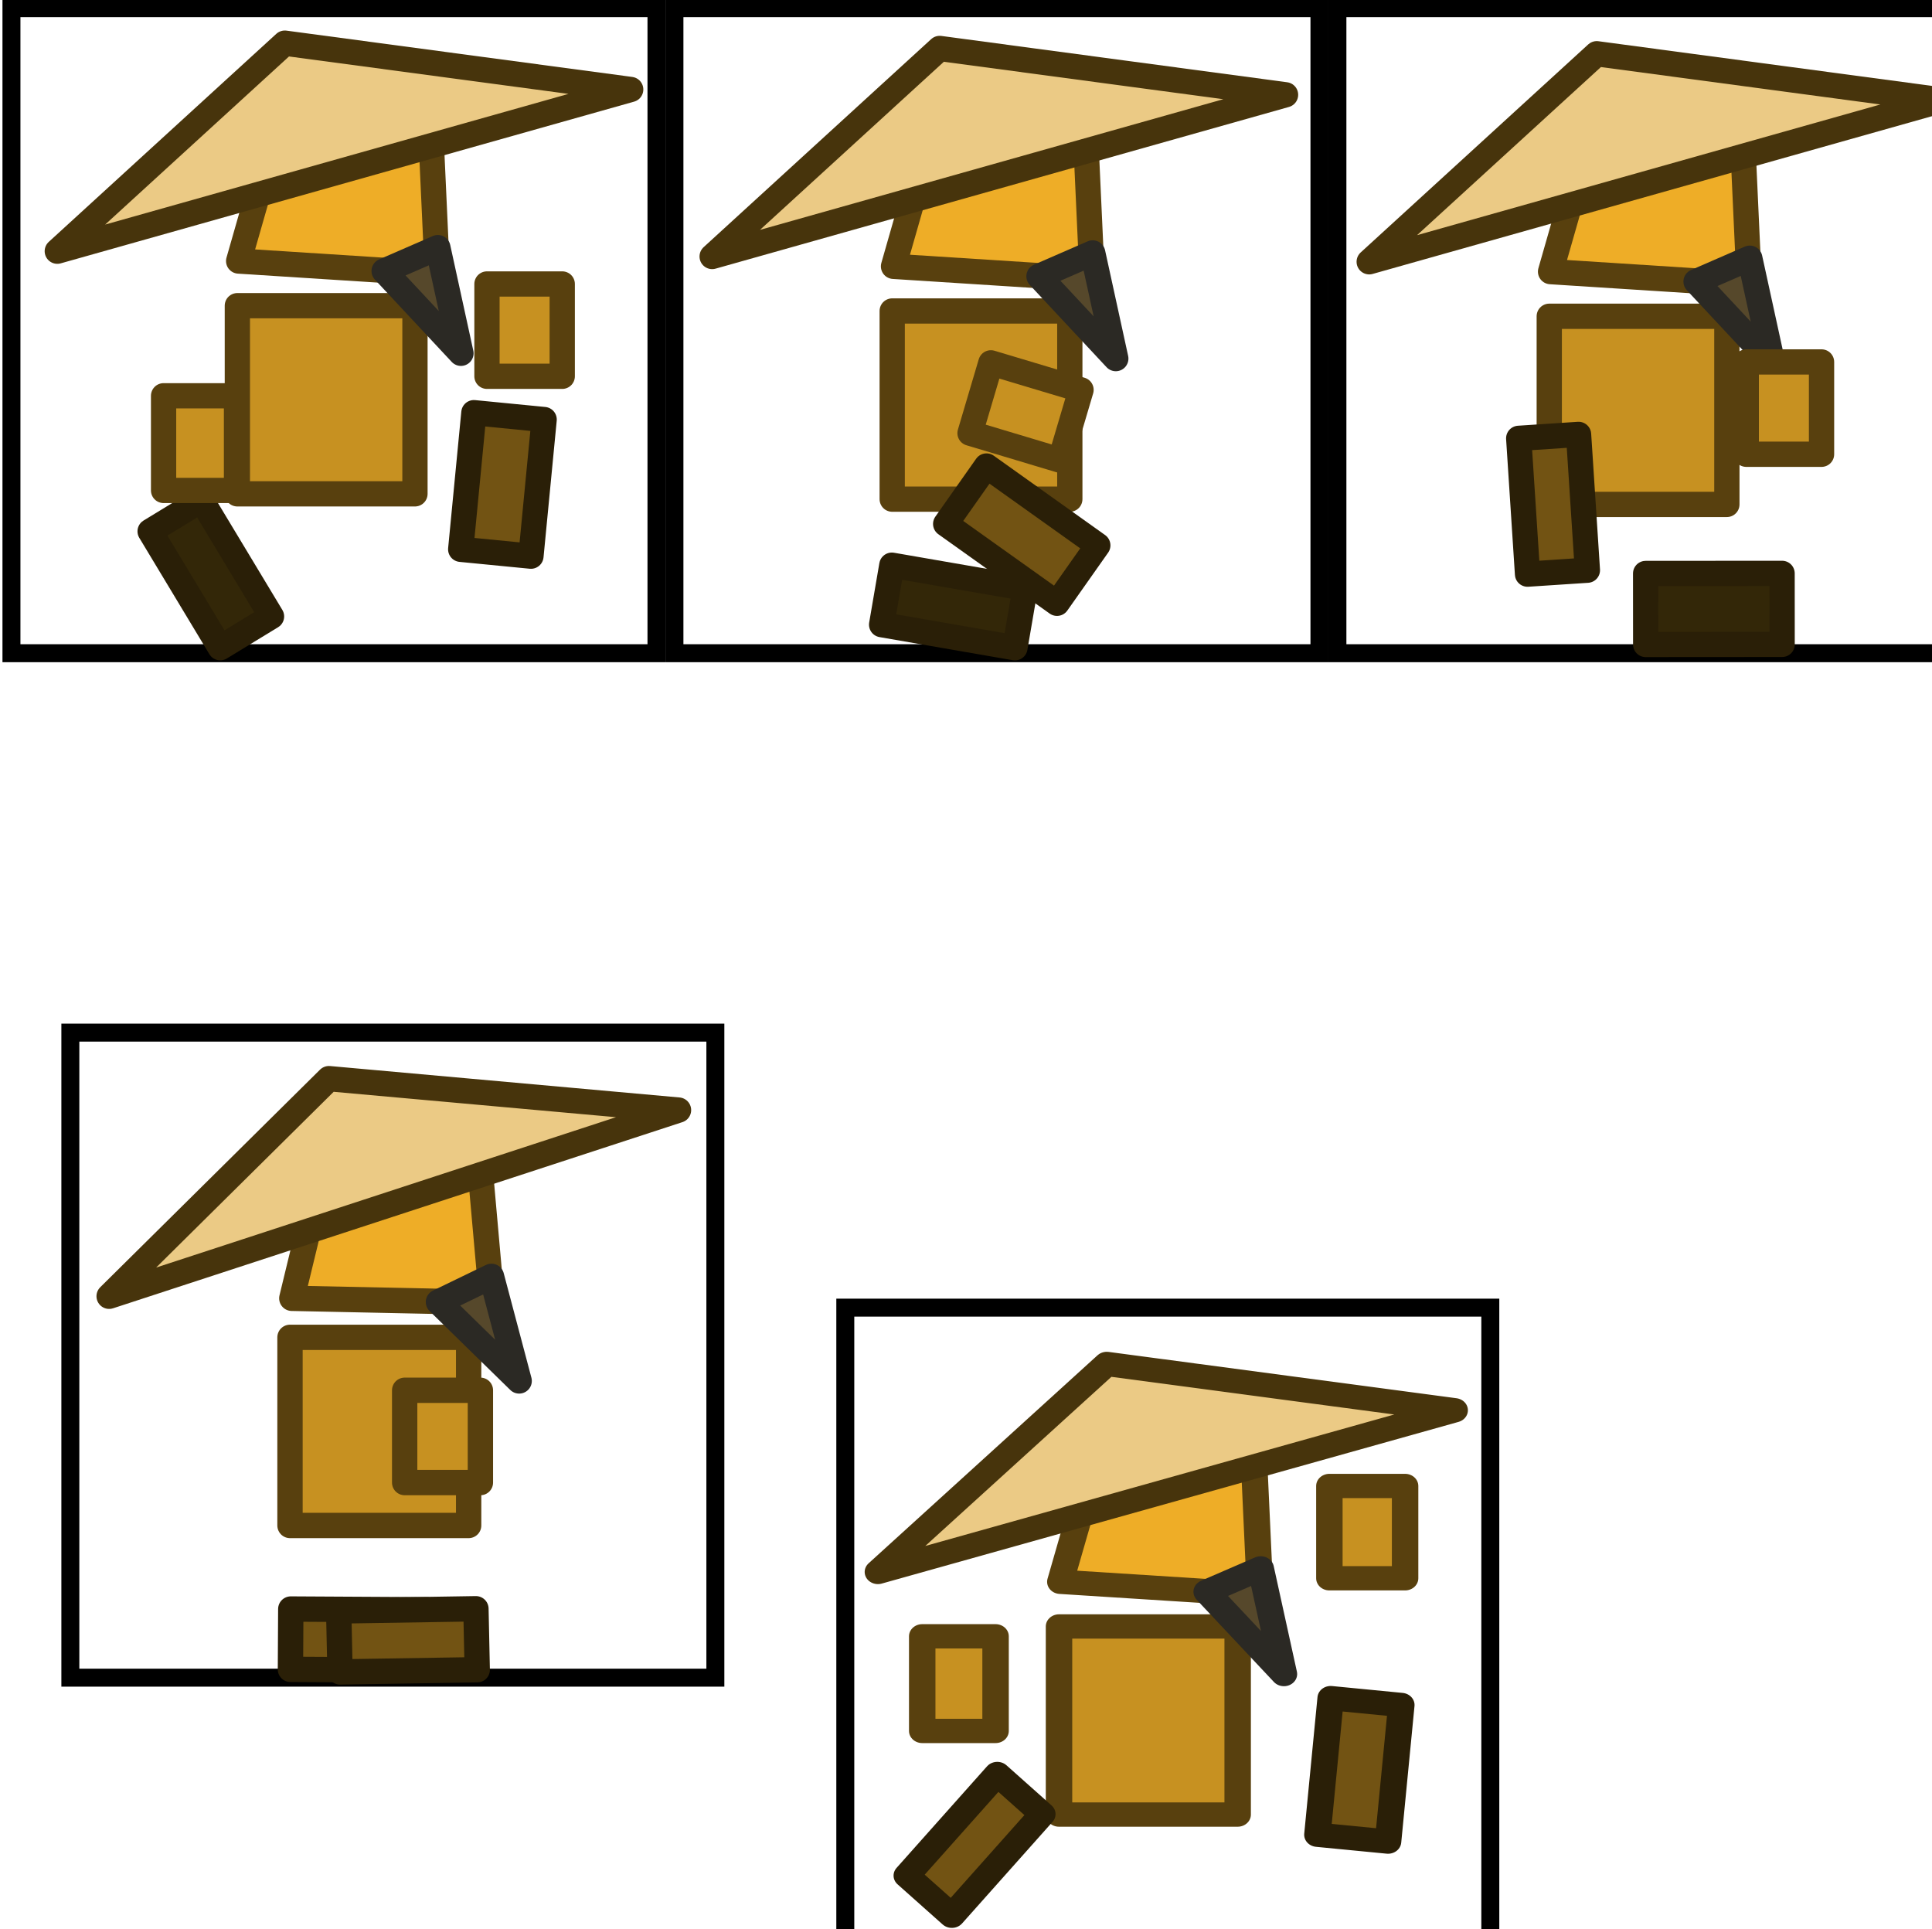
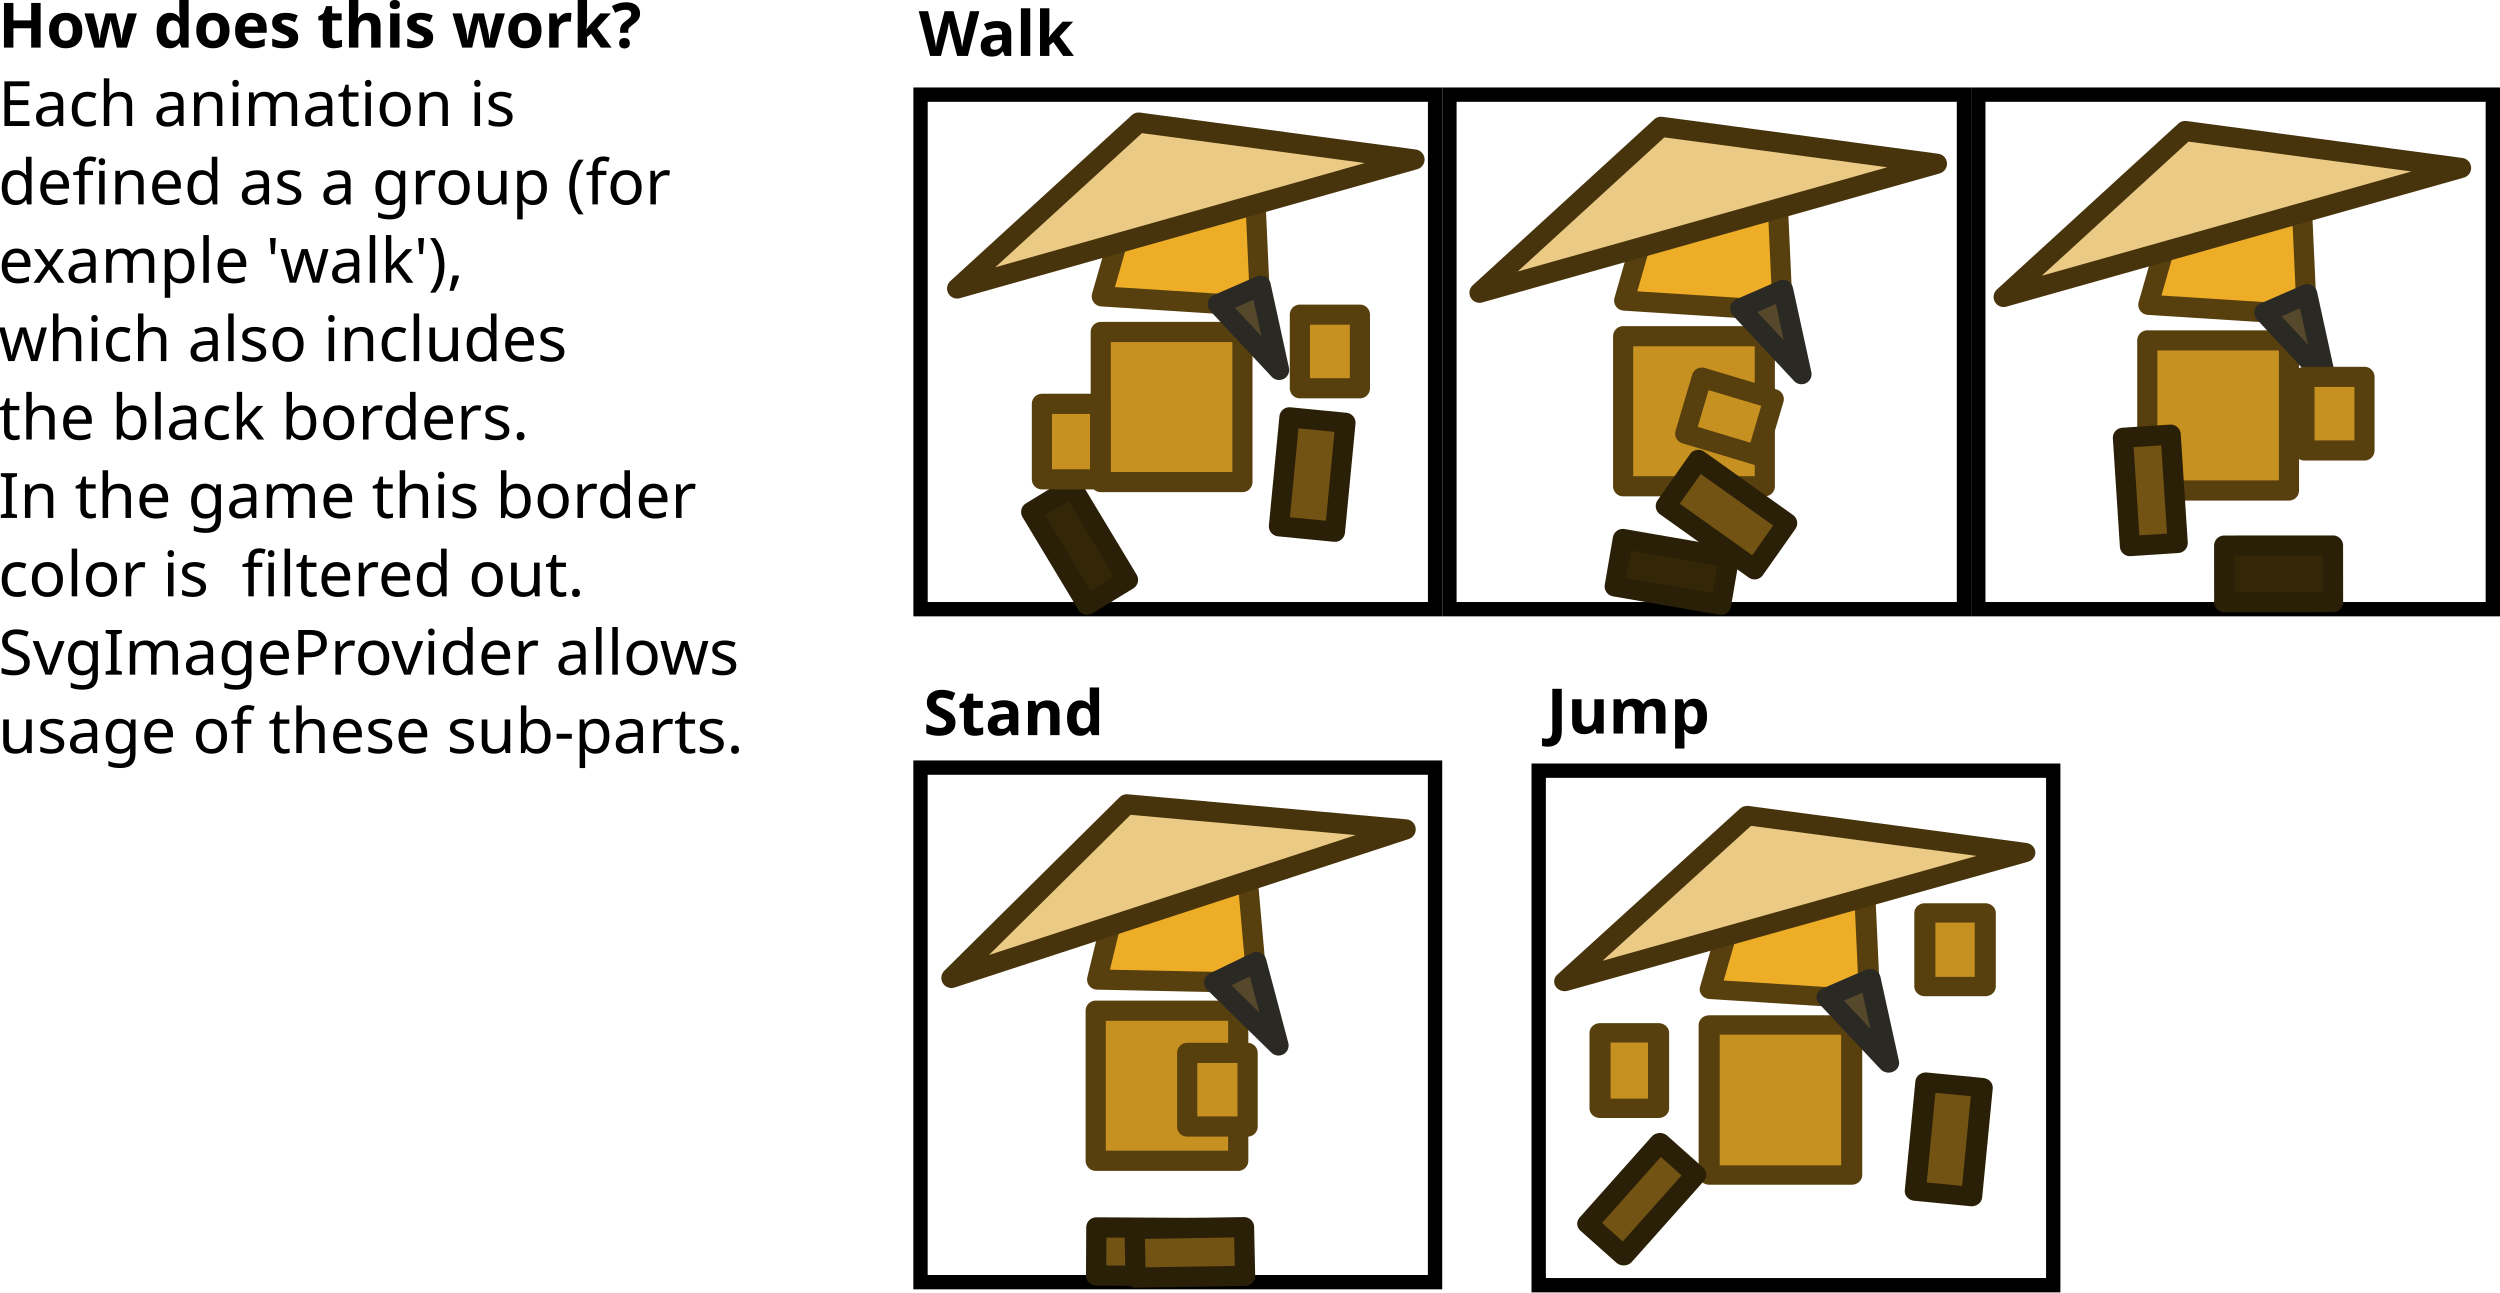
- <svg xmlns="http://www.w3.org/2000/svg" id="svg975" version="1.1" viewBox="0 0 260.125 259.686" height="259.686mm" width="260.125mm">
+ <svg xmlns="http://www.w3.org/2000/svg" id="svg975" version="1.1" viewBox="0 0 421.954 218.128" height="218.128mm" width="421.954mm">
  <defs id="defs969" />
-   <g style="display:inline" transform="translate(200.6869,-93.99832)" id="layer1">
-     <g transform="matrix(1.416886,0,0,1.416886,713.8244,13.20259)" id="walk">
+   <g style="display:inline" transform="translate(346.5783,-103.4649)" id="layer1">
+     <g transform="matrix(1.416886,0,0,1.416886,721.7619,37.54427)" id="walk">
      <rect style="display:inline;fill:none;fill-opacity:1;stroke:#000000;stroke-width:1.707;stroke-miterlimit:4;stroke-dasharray:none;stroke-dashoffset:0;stroke-opacity:1" id="rect2964" width="61.293" height="61.293" x="-644.349" y="57.799" />
      <rect y="57.799" x="-581.349" height="61.293" width="61.293" id="rect2970" style="display:inline;fill:none;fill-opacity:1;stroke:#000000;stroke-width:1.707;stroke-miterlimit:4;stroke-dasharray:none;stroke-dashoffset:0;stroke-opacity:1" />
      <rect style="display:inline;fill:none;fill-opacity:1;stroke:#000000;stroke-width:1.707;stroke-miterlimit:4;stroke-dasharray:none;stroke-dashoffset:0;stroke-opacity:1" id="rect2972" width="61.293" height="61.293" x="-518.349" y="57.799" />
      <g id="g3133">
        <path style="display:inline;fill:#eead27;stroke:#58400e;stroke-width:2.401;stroke-linejoin:round" id="path1543-9" d="m -541.654,83.539 -0.601,-13.121 -15.187,1.123 -3.089,10.79 z" />
        <path style="display:inline;fill:#ebca85;fill-opacity:1;stroke:#47340c;stroke-width:2.401;stroke-linejoin:round;stroke-opacity:1" id="path1545-6" d="m -523.278,66.03 -54.487,15.366 21.622,-19.768 z" />
        <path style="display:inline;fill:#c79121;stroke:#58400e;stroke-width:2.401;stroke-linejoin:round" id="path1547-2" d="m -560.655,86.574 h 16.877 v 17.878 h -16.877 z" />
        <path style="display:inline;fill:#332708;fill-opacity:1;stroke:#2a1f07;stroke-width:2.401;stroke-linejoin:round" id="path1551-5" d="m -560.691,110.728 12.666,2.195 -0.968,5.651 -12.667,-2.196 z" />
        <path style="display:inline;fill:#725313;stroke:#2a1f07;stroke-width:2.401;stroke-linejoin:round" id="path1553-4" d="m -551.698,101.304 10.58,7.54 -3.877,5.504 -10.579,-7.54 z" />
        <path style="display:inline;fill:#56482b;stroke:#2b2924;stroke-width:2.401;stroke-linejoin:round" id="path1555-4" d="m -541.601,81.056 -5.106,2.222 7.299,7.819 z" />
        <path style="display:inline;fill:#c79121;stroke:#58400e;stroke-width:2.401;stroke-linejoin:round" id="path1557-9" d="m -553.259,98.182 1.979,-6.681 8.568,2.569 -1.979,6.681 z" />
      </g>
      <g id="g3124">
        <path style="display:inline;fill:#eead27;stroke:#58400e;stroke-width:2.401;stroke-linejoin:round" id="path1366-1-8" d="m -603.882,83.035 -0.601,-13.121 -15.187,1.123 -3.089,10.79 z" />
        <path style="display:inline;fill:#ebca85;fill-opacity:1;stroke:#47340c;stroke-width:2.401;stroke-linejoin:round;stroke-opacity:1" id="path1368-5-0" d="m -585.506,65.526 -54.487,15.366 21.622,-19.768 z" />
        <path style="display:inline;fill:#c79121;stroke:#58400e;stroke-width:2.401;stroke-linejoin:round" id="path1370-9-4" d="m -622.883,86.07 h 16.877 v 17.878 h -16.877 z" />
        <path style="display:inline;fill:#c79121;stroke:#58400e;stroke-width:2.401;stroke-linejoin:round" id="path1374-4-2" d="m -599.163,84.008 h 7.153 v 8.77 h -7.153 z" />
        <path style="display:inline;fill:#332708;fill-opacity:1;stroke:#2a1f07;stroke-width:2.401;stroke-linejoin:round" id="path1376-8-9" d="m -626.297,104.54 6.661,11.058 -4.875,2.972 -6.661,-11.059 z" />
        <path style="display:inline;fill:#725313;stroke:#2a1f07;stroke-width:2.401;stroke-linejoin:round" id="path1378-1-6" d="m -601.658,109.219 1.253,-12.982 6.674,0.653 -1.253,12.981 z" />
        <path style="display:inline;fill:#56482b;stroke:#2b2924;stroke-width:2.401;stroke-linejoin:round" id="path1380-0-1" d="m -603.829,80.552 -5.106,2.222 7.299,7.819 z" />
        <path style="display:inline;fill:#c79121;stroke:#58400e;stroke-width:2.401;stroke-linejoin:round" id="path1372-8-0" d="m -629.893,94.631 h 6.93 v 8.994 h -6.93 z" />
      </g>
      <g id="g3142">
        <path d="m -479.217,84.041 -0.601,-13.121 -15.187,1.123 -3.09,10.79 z" id="path1366-1-7-4" style="display:inline;fill:#eead27;stroke:#58400e;stroke-width:2.401;stroke-linejoin:round" />
        <path d="m -460.841,66.532 -54.487,15.366 21.622,-19.768 z" id="path1368-5-6-9" style="display:inline;fill:#ebca85;fill-opacity:1;stroke:#47340c;stroke-width:2.401;stroke-linejoin:round;stroke-opacity:1" />
        <path d="m -498.218,87.076 h 16.877 v 17.878 h -16.877 z" id="path1370-9-3-1" style="display:inline;fill:#c79121;stroke:#58400e;stroke-width:2.401;stroke-linejoin:round" />
        <path d="m -495.434,98.301 0.839,12.903 -5.688,0.374 -0.838,-12.903 z" id="path1376-8-7-0" style="display:inline;fill:#725313;stroke:#2a1f07;stroke-width:2.401;stroke-linejoin:round" />
        <path d="m -489.06,111.516 12.966,-0.009 0.004,6.746 -12.965,0.009 z" id="path1378-1-5-7" style="display:inline;fill:#332708;fill-opacity:1;stroke:#2a1f07;stroke-width:2.401;stroke-linejoin:round" />
        <path d="m -479.163,81.559 -5.106,2.222 7.299,7.819 z" id="path1380-0-9-5" style="display:inline;fill:#56482b;stroke:#2b2924;stroke-width:2.401;stroke-linejoin:round" />
        <path d="m -479.498,91.417 h 7.153 v 8.77 h -7.153 z" id="path1374-4-1-8" style="display:inline;fill:#c79121;stroke:#58400e;stroke-width:2.401;stroke-linejoin:round" />
      </g>
    </g>
    <g transform="matrix(1.416886,0,0,1.416886,829.538,-196.2481)" id="stand">
      <rect y="302.969" x="-720.42" height="61.293" width="61.293" id="rect2964-9" style="display:inline;fill:none;fill-opacity:1;stroke:#000000;stroke-width:1.707;stroke-miterlimit:4;stroke-dasharray:none;stroke-dashoffset:0;stroke-opacity:1" />
      <g id="g3188">
        <path d="m -680.352,328.61 -1.164,-13.082 -15.215,1.774 -2.644,10.912 z" id="path2459-2" style="display:inline;fill:#eead27;stroke:#58400e;stroke-width:2.408;stroke-linejoin:round" />
        <path d="m -662.631,310.33 -54.103,17.689 20.887,-20.676 z" id="path2461-2" style="display:inline;fill:#ebca85;fill-opacity:1;stroke:#47340c;stroke-width:2.408;stroke-linejoin:round;stroke-opacity:1" />
        <path d="m -699.548,331.924 h 16.976 v 17.876 h -16.976 z" id="path2463-0" style="display:inline;fill:#c79121;stroke:#58400e;stroke-width:2.408;stroke-linejoin:round" />
        <path d="m -688.651,336.954 h 7.196 v 8.769 h -7.196 z" id="path2465-5" style="display:inline;fill:#c79121;stroke:#58400e;stroke-width:2.408;stroke-linejoin:round" />
        <path d="m -699.473,357.74 12.929,0.072 -0.032,5.734 -12.929,-0.073 z" id="path2467-5" style="display:inline;fill:#725313;stroke:#2a1f07;stroke-width:2.408;stroke-linejoin:round" />
        <path d="m -694.92,357.922 13.04,-0.208 0.124,5.794 -13.039,0.208 z" id="path2469-2" style="display:inline;fill:#725313;stroke:#2a1f07;stroke-width:2.408;stroke-linejoin:round" />
        <path d="m -680.405,326.128 -5.036,2.439 7.669,7.498 z" id="path2471-9" style="display:inline;fill:#56482b;stroke:#2b2924;stroke-width:2.408;stroke-linejoin:round" />
      </g>
    </g>
-     <g transform="matrix(1.416886,0,0,1.416886,904.1182,-5.830837)" id="jump">
+     <g transform="matrix(1.416886,0,0,1.416886,904.1182,-42.34336)" id="jump">
      <g transform="matrix(0.3146073,0,0,0.2889515,-351.3191,242.1199)" id="jumper">
        <path d="m -981.146,-69.737 -1.92,-45.406 -48.559,3.885 -9.878,37.339 z" id="path1366-1-4-2" style="display:inline;opacity:1;fill:#eead27;stroke:#58400e;stroke-width:7.988;stroke-linejoin:round" />
        <path d="m -922.391,-130.326 -174.214,53.171 69.134,-68.406 z" id="path1368-5-9-8" style="display:inline;opacity:1;fill:#ebca85;fill-opacity:1;stroke:#47340c;stroke-width:7.988;stroke-linejoin:round;stroke-opacity:1" />
        <path d="m -1041.9,-59.235 h 53.961 V 2.629 h -53.961 z" id="path1370-9-2-3" style="display:inline;opacity:1;fill:#c79121;stroke:#58400e;stroke-width:7.988;stroke-linejoin:round" />
        <path d="m -960.239,-105.429 h 22.872 v 30.349 h -22.872 z" id="path1374-4-5-8" style="display:inline;opacity:1;fill:#c79121;stroke:#58400e;stroke-width:7.988;stroke-linejoin:round" />
        <path d="m -1046.94,2.484 -27.329,33.415 -13.611,-13.197 27.333,-33.415 z" id="path1376-8-74-0" style="display:inline;opacity:1;fill:#725313;stroke:#2a1f07;stroke-width:7.988;stroke-linejoin:round" />
        <path d="m -963.855,9.259 4.007,-44.925 21.34,2.26 -4.008,44.921 z" id="path1378-1-9-4" style="display:inline;opacity:1;fill:#725313;stroke:#2a1f07;stroke-width:7.988;stroke-linejoin:round" />
        <path d="m -980.977,-78.329 -16.325,7.69 23.338,27.059 z" id="path1380-0-94-0" style="display:inline;opacity:1;fill:#56482b;stroke:#2b2924;stroke-width:7.988;stroke-linejoin:round" />
        <path d="m -1083.218,-55.999 h 22.156 v 31.124 h -22.156 z" id="path1372-8-5-9" style="display:inline;opacity:1;fill:#c79121;stroke:#58400e;stroke-width:7.988;stroke-linejoin:round" />
      </g>
      <rect y="194.71" x="-699.417" height="61.293" width="61.293" id="rect2964-9-0" style="display:inline;fill:none;fill-opacity:1;stroke:#000000;stroke-width:1.707;stroke-miterlimit:4;stroke-dasharray:none;stroke-dashoffset:0;stroke-opacity:1" />
    </g>
+     <text xml:space="preserve" style="font-style:normal;font-weight:normal;font-size:10.583px;line-height:1.25;font-family:sans-serif;letter-spacing:0px;word-spacing:0px;fill:#000000;fill-opacity:1;stroke:none;stroke-width:0.265" x="-191.511" y="112.906" id="text872">
+       <tspan id="tspan870" x="-191.511" y="112.906" style="font-style:normal;font-variant:normal;font-weight:bold;font-stretch:normal;font-size:10.583px;font-family:sans-serif;-inkscape-font-specification:'sans-serif, Bold';font-variant-ligatures:normal;font-variant-caps:normal;font-variant-numeric:normal;font-feature-settings:normal;text-align:start;writing-mode:lr-tb;text-anchor:start;stroke-width:0.265">Walk</tspan>
+     </text>
+     <text xml:space="preserve" style="font-style:normal;font-weight:normal;font-size:10.583px;line-height:1.25;font-family:sans-serif;letter-spacing:0px;word-spacing:0px;display:inline;fill:#000000;fill-opacity:1;stroke:none;stroke-width:0.265" x="-190.72" y="227.548" id="text872-7">
+       <tspan id="tspan870-2" x="-190.72" y="227.548" style="font-style:normal;font-variant:normal;font-weight:bold;font-stretch:normal;font-size:10.583px;font-family:sans-serif;-inkscape-font-specification:'sans-serif, Bold';font-variant-ligatures:normal;font-variant-caps:normal;font-variant-numeric:normal;font-feature-settings:normal;text-align:start;writing-mode:lr-tb;text-anchor:start;stroke-width:0.265">Stand</tspan>
+     </text>
+     <text xml:space="preserve" style="font-style:normal;font-weight:normal;font-size:10.583px;line-height:1.25;font-family:sans-serif;letter-spacing:0px;word-spacing:0px;display:inline;fill:#000000;fill-opacity:1;stroke:none;stroke-width:0.265" x="-85.529" y="227.273" id="text872-7-2">
+       <tspan id="tspan870-2-6" x="-85.529" y="227.273" style="font-style:normal;font-variant:normal;font-weight:bold;font-stretch:normal;font-size:10.583px;font-family:sans-serif;-inkscape-font-specification:'sans-serif, Bold';font-variant-ligatures:normal;font-variant-caps:normal;font-variant-numeric:normal;font-feature-settings:normal;text-align:start;writing-mode:lr-tb;text-anchor:start;stroke-width:0.265">Jump</tspan>
+     </text>
+     <text xml:space="preserve" style="font-style:normal;font-weight:normal;font-size:10.583px;line-height:1.25;font-family:sans-serif;letter-spacing:0px;word-spacing:0px;display:inline;fill:#000000;fill-opacity:1;stroke:none;stroke-width:0.265" x="-346.862" y="111.506" id="text872-1">
+       <tspan id="tspan870-0" x="-346.862" y="111.506" style="font-style:normal;font-variant:normal;font-weight:bold;font-stretch:normal;font-size:10.583px;font-family:sans-serif;-inkscape-font-specification:'sans-serif, Bold';font-variant-ligatures:normal;font-variant-caps:normal;font-variant-numeric:normal;font-feature-settings:normal;text-align:start;writing-mode:lr-tb;text-anchor:start;stroke-width:0.265">How does this work?</tspan>
+     </text>
+     <text id="text930" y="124.735" x="-346.862" style="font-style:normal;font-weight:normal;font-size:10.583px;line-height:1.25;font-family:sans-serif;letter-spacing:0px;word-spacing:0px;display:inline;fill:#000000;fill-opacity:1;stroke:none;stroke-width:0.265" xml:space="preserve">
+       <tspan style="font-style:normal;font-variant:normal;font-weight:normal;font-stretch:normal;font-size:10.583px;font-family:sans-serif;-inkscape-font-specification:'sans-serif, Normal';font-variant-ligatures:normal;font-variant-caps:normal;font-variant-numeric:normal;font-feature-settings:normal;text-align:start;writing-mode:lr-tb;text-anchor:start;stroke-width:0.265" y="124.735" x="-346.862" id="tspan928">Each animation is </tspan>
+       <tspan style="font-style:normal;font-variant:normal;font-weight:normal;font-stretch:normal;font-size:10.583px;font-family:sans-serif;-inkscape-font-specification:'sans-serif, Normal';font-variant-ligatures:normal;font-variant-caps:normal;font-variant-numeric:normal;font-feature-settings:normal;text-align:start;writing-mode:lr-tb;text-anchor:start;stroke-width:0.265" y="137.964" x="-346.862" id="tspan932">defined as a group (for</tspan>
+       <tspan style="font-style:normal;font-variant:normal;font-weight:normal;font-stretch:normal;font-size:10.583px;font-family:sans-serif;-inkscape-font-specification:'sans-serif, Normal';font-variant-ligatures:normal;font-variant-caps:normal;font-variant-numeric:normal;font-feature-settings:normal;text-align:start;writing-mode:lr-tb;text-anchor:start;stroke-width:0.265" y="151.193" x="-346.862" id="tspan942">example 'walk'), </tspan>
+       <tspan style="font-style:normal;font-variant:normal;font-weight:normal;font-stretch:normal;font-size:10.583px;font-family:sans-serif;-inkscape-font-specification:'sans-serif, Normal';font-variant-ligatures:normal;font-variant-caps:normal;font-variant-numeric:normal;font-feature-settings:normal;text-align:start;writing-mode:lr-tb;text-anchor:start;stroke-width:0.265" y="164.422" x="-346.862" id="tspan934">which also includes</tspan>
+       <tspan style="font-style:normal;font-variant:normal;font-weight:normal;font-stretch:normal;font-size:10.583px;font-family:sans-serif;-inkscape-font-specification:'sans-serif, Normal';font-variant-ligatures:normal;font-variant-caps:normal;font-variant-numeric:normal;font-feature-settings:normal;text-align:start;writing-mode:lr-tb;text-anchor:start;stroke-width:0.265" y="177.652" x="-346.862" id="tspan936">the black borders. </tspan>
+       <tspan style="font-style:normal;font-variant:normal;font-weight:normal;font-stretch:normal;font-size:10.583px;font-family:sans-serif;-inkscape-font-specification:'sans-serif, Normal';font-variant-ligatures:normal;font-variant-caps:normal;font-variant-numeric:normal;font-feature-settings:normal;text-align:start;writing-mode:lr-tb;text-anchor:start;stroke-width:0.265" y="190.881" x="-346.862" id="tspan938">In the game this border</tspan>
+       <tspan style="font-style:normal;font-variant:normal;font-weight:normal;font-stretch:normal;font-size:10.583px;font-family:sans-serif;-inkscape-font-specification:'sans-serif, Normal';font-variant-ligatures:normal;font-variant-caps:normal;font-variant-numeric:normal;font-feature-settings:normal;text-align:start;writing-mode:lr-tb;text-anchor:start;stroke-width:0.265" y="204.11" x="-346.862" id="tspan944">color is  filtered out. </tspan>
+       <tspan style="font-style:normal;font-variant:normal;font-weight:normal;font-stretch:normal;font-size:10.583px;font-family:sans-serif;-inkscape-font-specification:'sans-serif, Normal';font-variant-ligatures:normal;font-variant-caps:normal;font-variant-numeric:normal;font-feature-settings:normal;text-align:start;writing-mode:lr-tb;text-anchor:start;stroke-width:0.265" y="217.339" x="-346.862" id="tspan948">SvgImageProvider allows</tspan>
+       <tspan style="font-style:normal;font-variant:normal;font-weight:normal;font-stretch:normal;font-size:10.583px;font-family:sans-serif;-inkscape-font-specification:'sans-serif, Normal';font-variant-ligatures:normal;font-variant-caps:normal;font-variant-numeric:normal;font-feature-settings:normal;text-align:start;writing-mode:lr-tb;text-anchor:start;stroke-width:0.265" y="230.568" x="-346.862" id="tspan950">usage of these sub-parts.</tspan>
+     </text>
  </g>
</svg>
